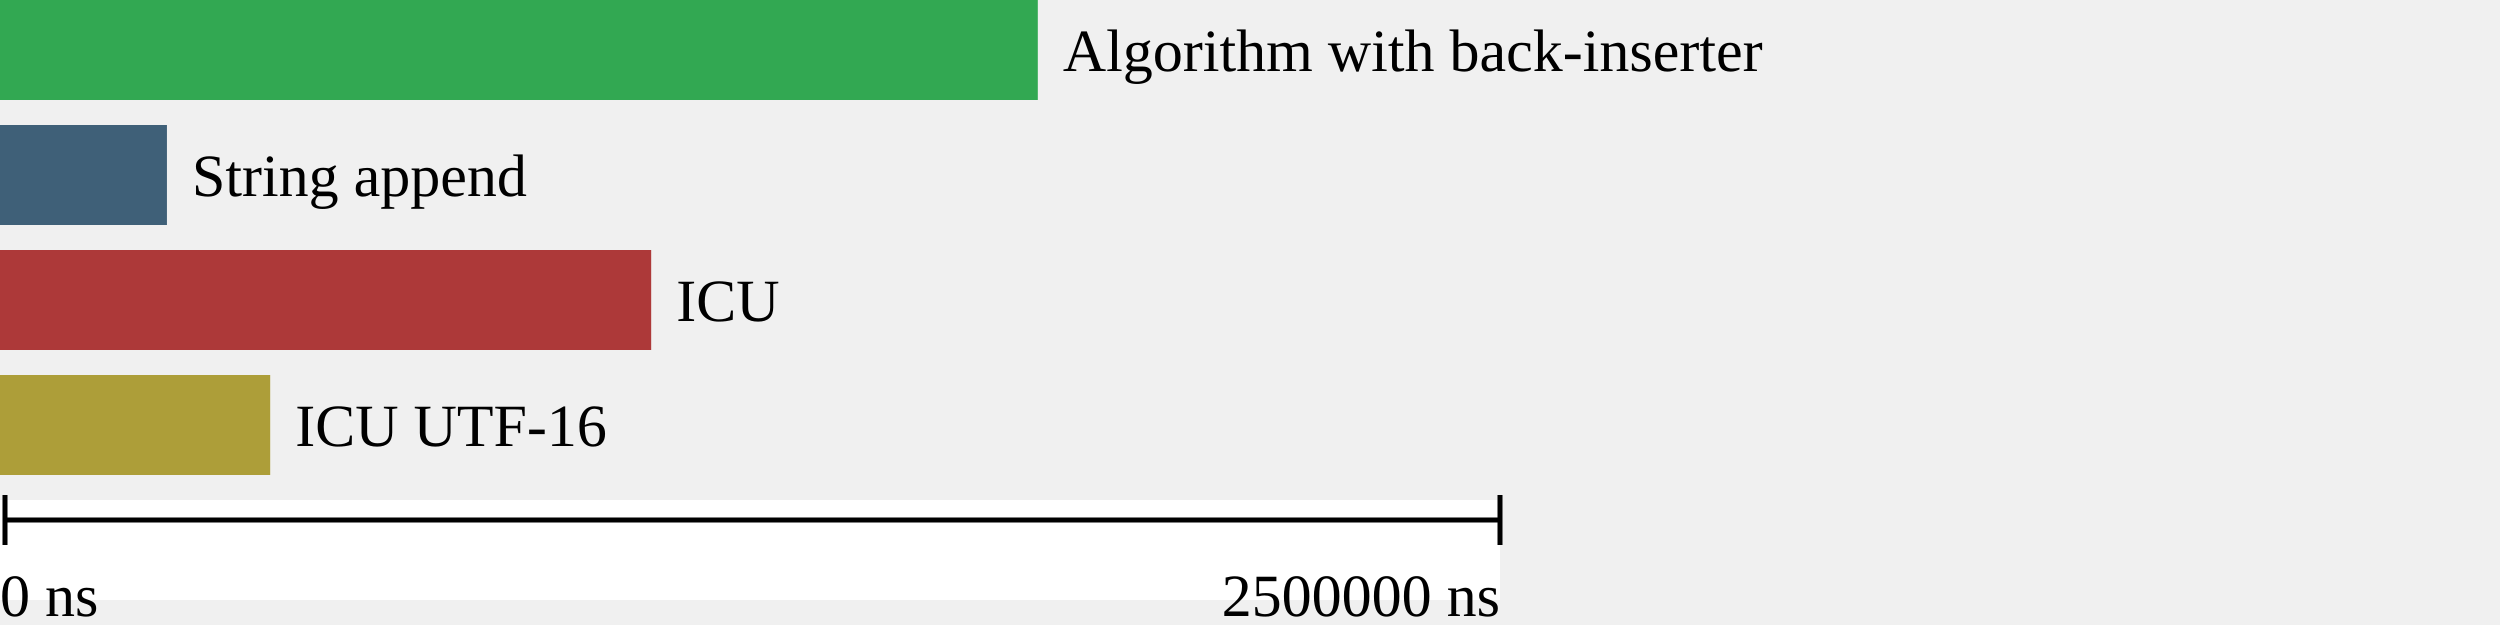
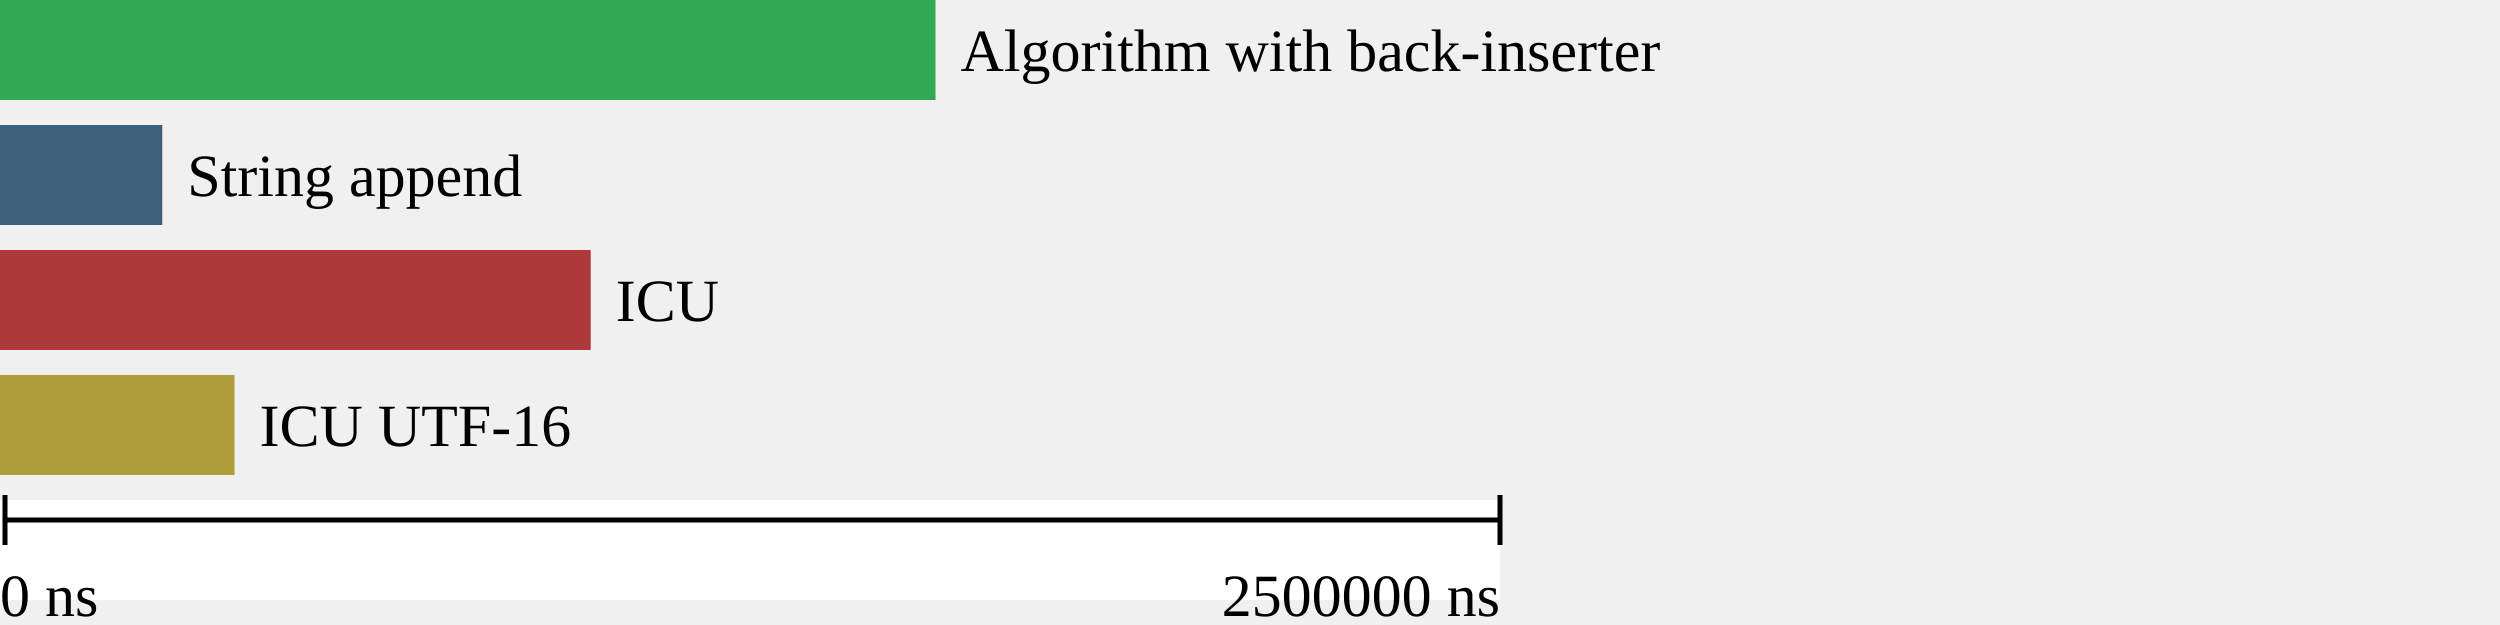
<svg xmlns="http://www.w3.org/2000/svg" version="1.1" width="500" height="125">
-   <rect width="207.561" height="20" y="0" fill="#32a852" />
-   <text x="212.561" y="10.0" dy=".35em" fill="black">Algorithm with back-inserter</text>
-   <rect width="33.388" height="20" y="25" fill="#3f6078" />
-   <text x="38.388" y="35.0" dy=".35em" fill="black">String append</text>
-   <rect width="130.237" height="20" y="50" fill="#ad3939" />
-   <text x="135.237" y="60.0" dy=".35em" fill="black">ICU</text>
-   <rect width="54.039" height="20" y="75" fill="#ad9e39" />
-   <text x="59.039" y="85.0" dy=".35em" fill="black">ICU UTF-16</text>
+   <rect width="187.103" height="20" y="0" fill="#32a852" />
+   <text x="192.103" y="10.0" dy=".35em" fill="black">Algorithm with back-inserter</text>
+   <rect width="32.455" height="20" y="25" fill="#3f6078" />
+   <text x="37.455" y="35.0" dy=".35em" fill="black">String append</text>
+   <rect width="118.137" height="20" y="50" fill="#ad3939" />
+   <text x="123.137" y="60.0" dy=".35em" fill="black">ICU</text>
+   <rect width="46.906" height="20" y="75" fill="#ad9e39" />
+   <text x="51.906" y="85.0" dy=".35em" fill="black">ICU UTF-16</text>
  <rect width="300" height="20" y="100" fill="white" />
  <line x1="1" y1="104" x2="300" y2="104" stroke="black" fill="black" />
  <line x1="1" y1="99" x2="1" y2="109" stroke="black" fill="black" />
  <line x1="300" y1="99" x2="300" y2="109" stroke="black" fill="black" />
  <text x="0" y="119.0" dy=".35em" fill="black">0 ns</text>
  <text x="300" y="119.0" dy=".35em" text-anchor="end" fill="black">2500000 ns</text>
</svg>
